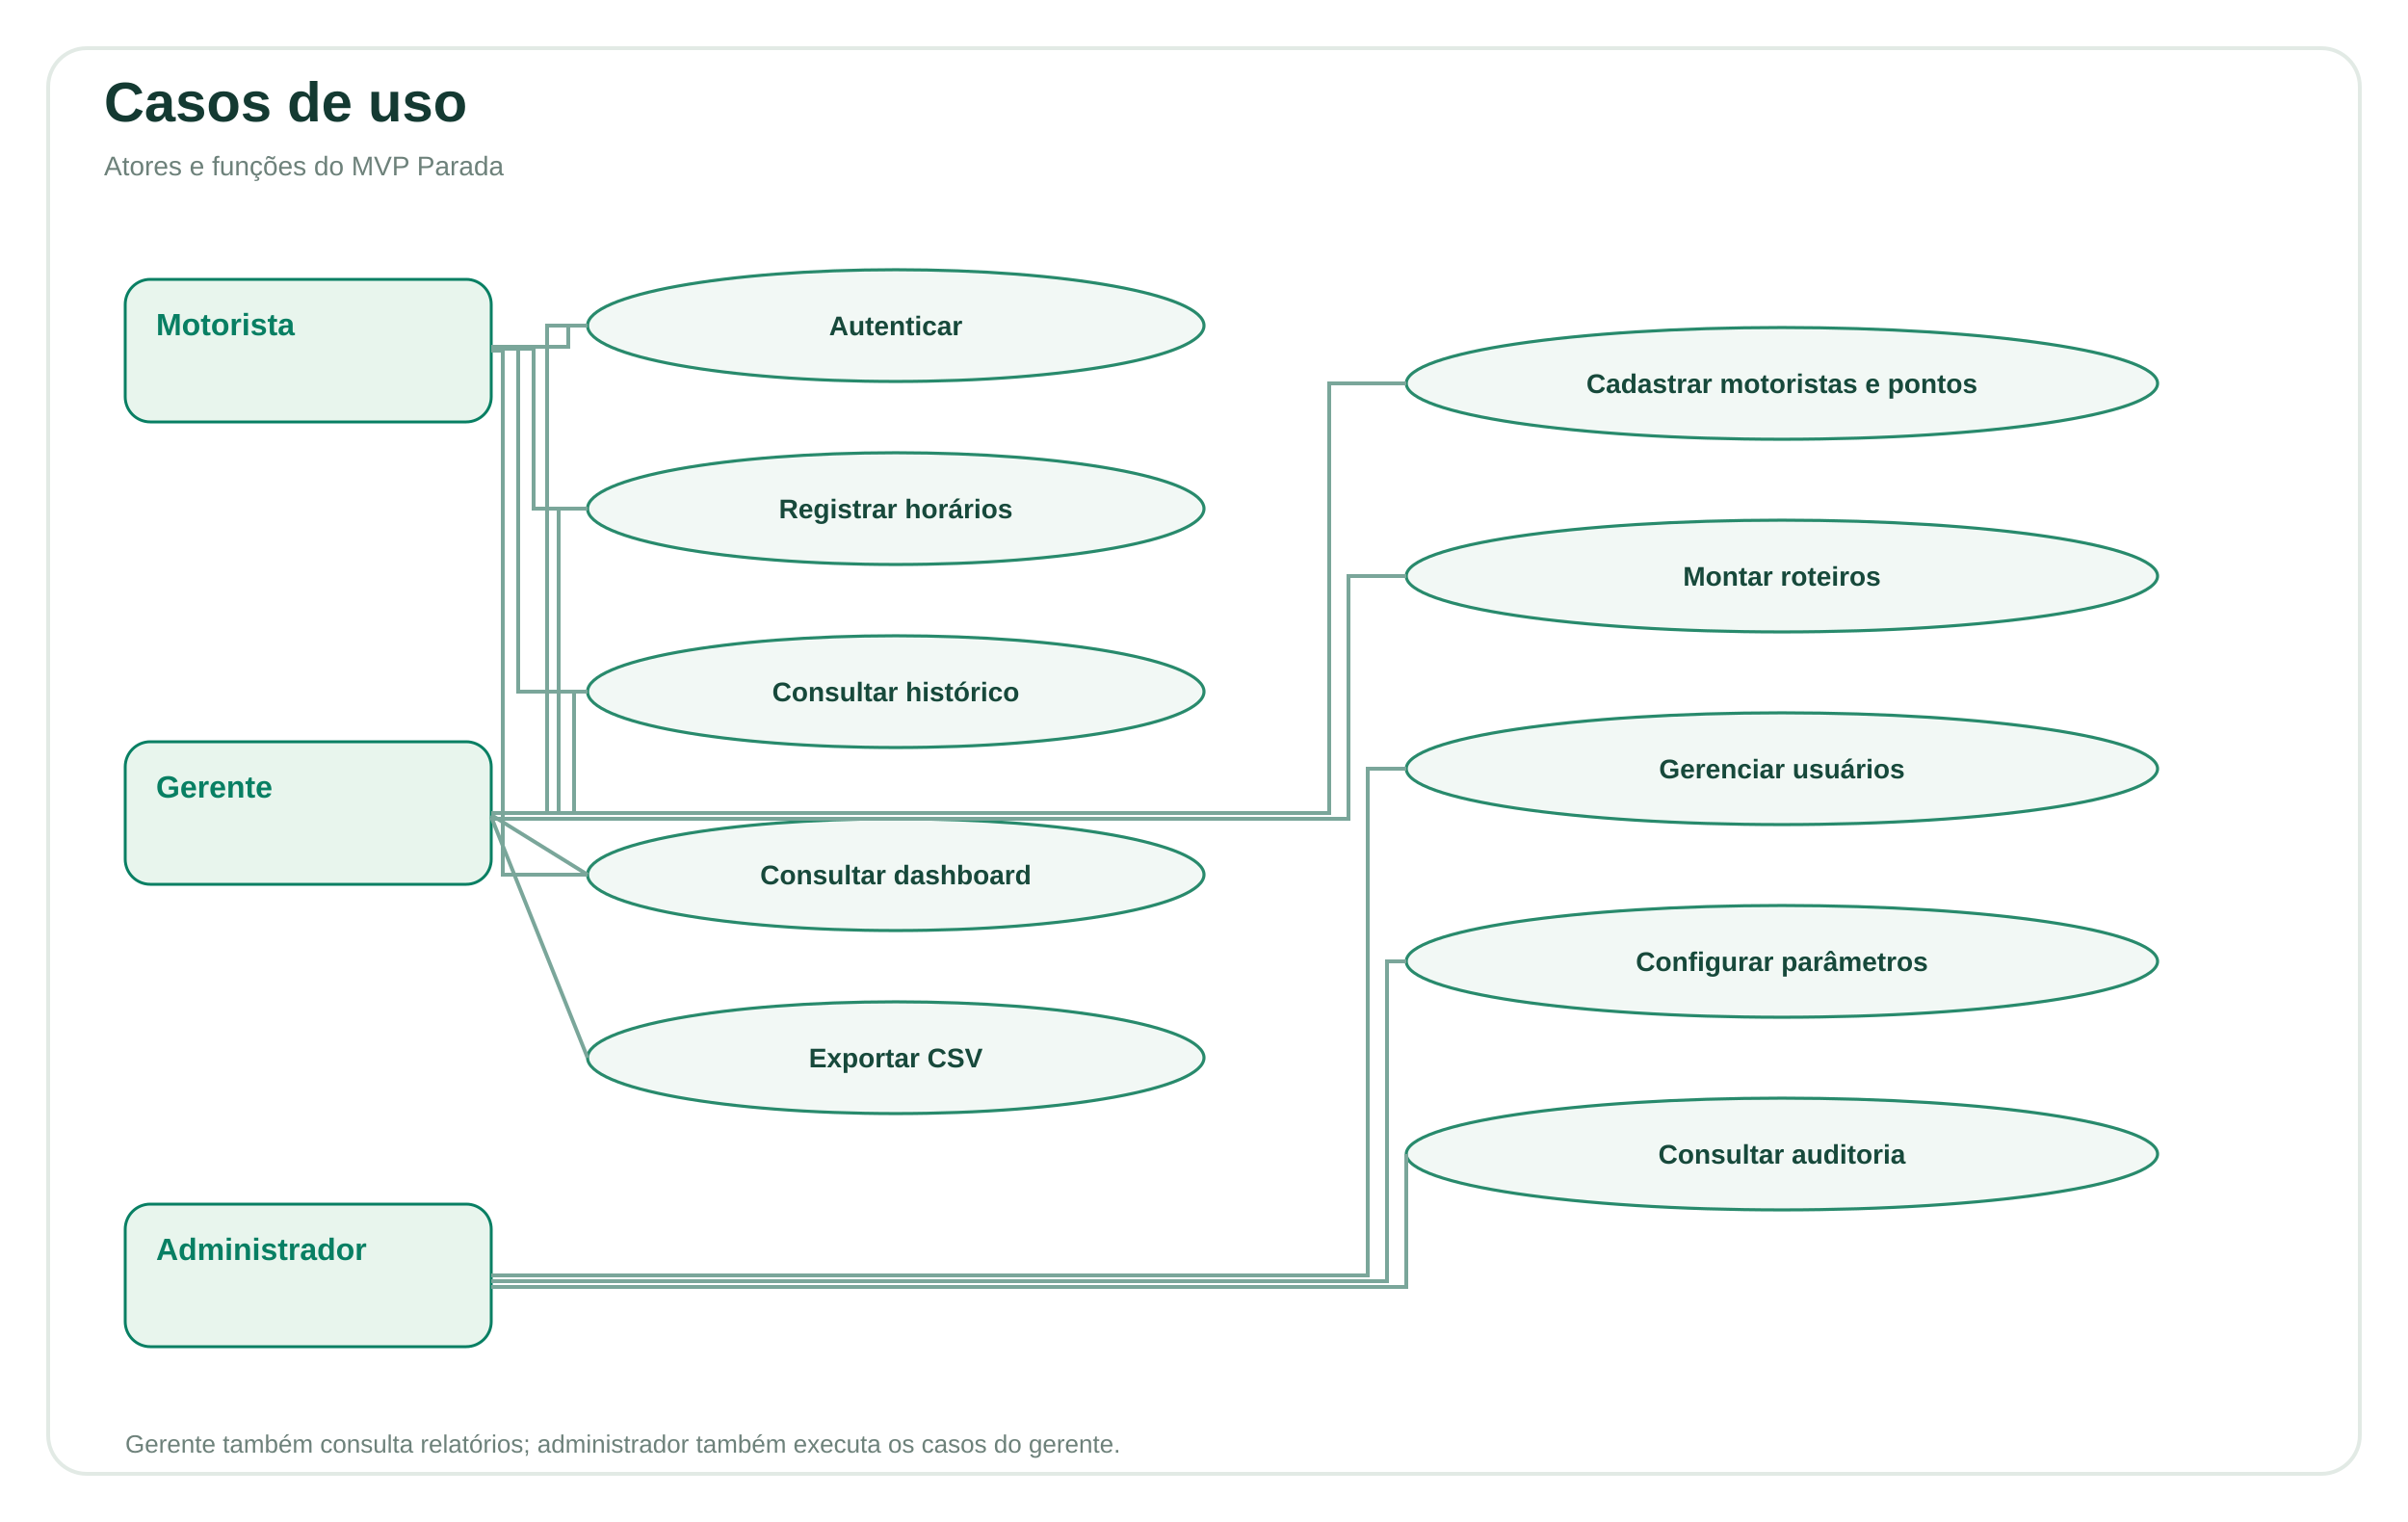
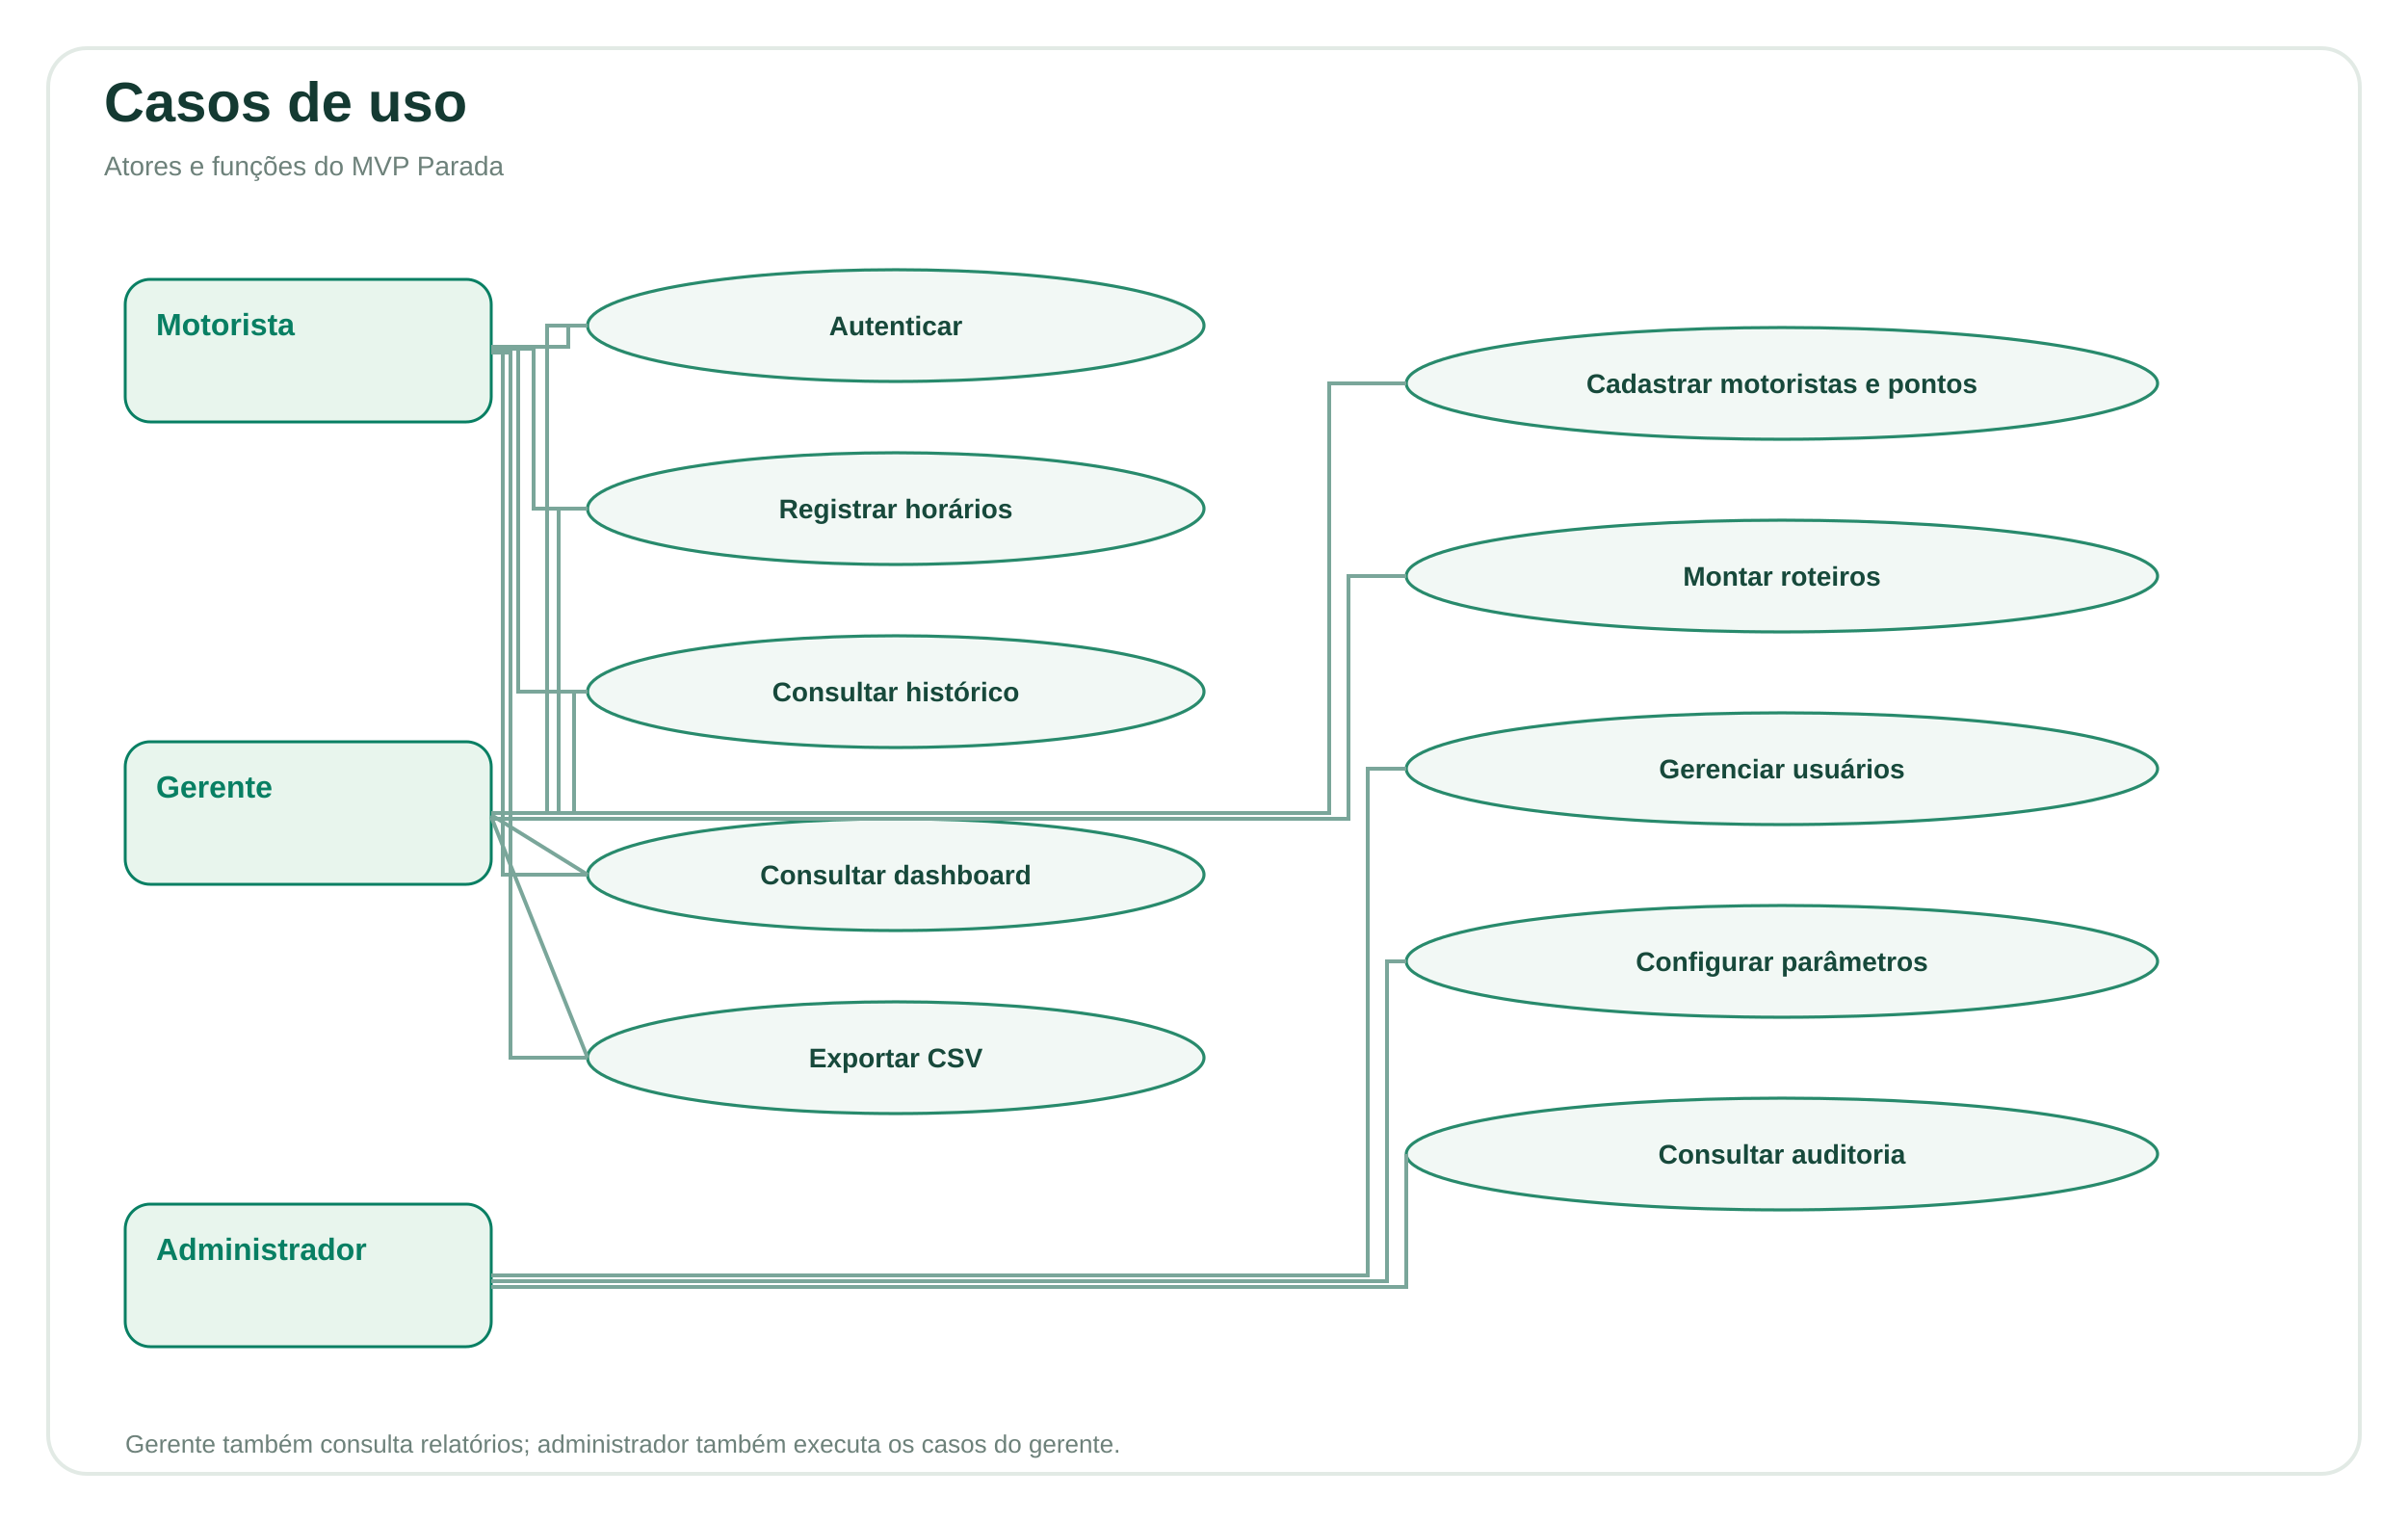
<svg xmlns="http://www.w3.org/2000/svg" width="1250" height="790" viewBox="0 0 1250 790" role="img" aria-label="casos-de-uso.svg">
  <defs>
    <marker id="arrow" markerWidth="10" markerHeight="8" refX="8" refY="4" orient="auto">
      <path d="M0,0 L10,4 L0,8 z" fill="#7aa69a" />
    </marker>
  </defs>
  <rect width="100%" height="100%" fill="#ffffff" />
  <rect x="25" y="25" width="1200" height="740" rx="20" fill="#ffffff" stroke="#e2eae5" stroke-width="2" />
  <text x="54" y="63" fill="#143a32" font-family="Arial,sans-serif" font-size="29" font-weight="800" text-anchor="start">Casos de uso</text>
  <text x="54" y="91" fill="#6d817a" font-family="Arial,sans-serif" font-size="14" font-weight="500" text-anchor="start">Atores e funções do MVP Parada</text>
  <rect x="65" y="145" width="190" height="74" rx="13" fill="#e8f5ed" stroke="#087f63" stroke-width="1.5" />
  <text x="81" y="174" fill="#087f63" font-family="Arial,sans-serif" font-size="16" font-weight="700" text-anchor="start">Motorista</text>
  <rect x="65" y="385" width="190" height="74" rx="13" fill="#e8f5ed" stroke="#087f63" stroke-width="1.5" />
  <text x="81" y="414" fill="#087f63" font-family="Arial,sans-serif" font-size="16" font-weight="700" text-anchor="start">Gerente</text>
  <rect x="65" y="625" width="190" height="74" rx="13" fill="#e8f5ed" stroke="#087f63" stroke-width="1.5" />
  <text x="81" y="654" fill="#087f63" font-family="Arial,sans-serif" font-size="16" font-weight="700" text-anchor="start">Administrador</text>
  <ellipse cx="465.0" cy="169.0" rx="160.0" ry="29.0" fill="#f2f8f5" stroke="#288a6c" stroke-width="1.6" />
  <text x="465.0" y="174.0" fill="#17493b" font-family="Arial,sans-serif" font-size="14" font-weight="600" text-anchor="middle">Autenticar</text>
  <ellipse cx="465.0" cy="264.0" rx="160.0" ry="29.0" fill="#f2f8f5" stroke="#288a6c" stroke-width="1.6" />
  <text x="465.0" y="269.0" fill="#17493b" font-family="Arial,sans-serif" font-size="14" font-weight="600" text-anchor="middle">Registrar horários</text>
  <ellipse cx="465.0" cy="359.0" rx="160.0" ry="29.0" fill="#f2f8f5" stroke="#288a6c" stroke-width="1.6" />
  <text x="465.0" y="364.0" fill="#17493b" font-family="Arial,sans-serif" font-size="14" font-weight="600" text-anchor="middle">Consultar histórico</text>
  <ellipse cx="465.0" cy="454.0" rx="160.0" ry="29.0" fill="#f2f8f5" stroke="#288a6c" stroke-width="1.6" />
  <text x="465.0" y="459.0" fill="#17493b" font-family="Arial,sans-serif" font-size="14" font-weight="600" text-anchor="middle">Consultar dashboard</text>
  <ellipse cx="465.0" cy="549.0" rx="160.0" ry="29.0" fill="#f2f8f5" stroke="#288a6c" stroke-width="1.6" />
  <text x="465.0" y="554.0" fill="#17493b" font-family="Arial,sans-serif" font-size="14" font-weight="600" text-anchor="middle">Exportar CSV</text>
  <ellipse cx="925.0" cy="199.0" rx="195.0" ry="29.0" fill="#f2f8f5" stroke="#288a6c" stroke-width="1.6" />
  <text x="925.0" y="204.0" fill="#17493b" font-family="Arial,sans-serif" font-size="14" font-weight="600" text-anchor="middle">Cadastrar motoristas e pontos</text>
  <ellipse cx="925.0" cy="299.0" rx="195.0" ry="29.0" fill="#f2f8f5" stroke="#288a6c" stroke-width="1.6" />
  <text x="925.0" y="304.0" fill="#17493b" font-family="Arial,sans-serif" font-size="14" font-weight="600" text-anchor="middle">Montar roteiros</text>
  <ellipse cx="925.0" cy="399.0" rx="195.0" ry="29.0" fill="#f2f8f5" stroke="#288a6c" stroke-width="1.6" />
  <text x="925.0" y="404.0" fill="#17493b" font-family="Arial,sans-serif" font-size="14" font-weight="600" text-anchor="middle">Gerenciar usuários</text>
  <ellipse cx="925.0" cy="499.0" rx="195.0" ry="29.0" fill="#f2f8f5" stroke="#288a6c" stroke-width="1.6" />
  <text x="925.0" y="504.0" fill="#17493b" font-family="Arial,sans-serif" font-size="14" font-weight="600" text-anchor="middle">Configurar parâmetros</text>
  <ellipse cx="925.0" cy="599.0" rx="195.0" ry="29.0" fill="#f2f8f5" stroke="#288a6c" stroke-width="1.6" />
  <text x="925.0" y="604.0" fill="#17493b" font-family="Arial,sans-serif" font-size="14" font-weight="600" text-anchor="middle">Consultar auditoria</text>
  <path d="M255 180 L295 180 L295 169 L305 169" fill="none" stroke="#7aa69a" stroke-width="2" />
  <path d="M255 181 L277 181 L277 264 L305 264" fill="none" stroke="#7aa69a" stroke-width="2" />
  <path d="M255 181 L269 181 L269 359 L305 359" fill="none" stroke="#7aa69a" stroke-width="2" />
  <path d="M255 182 L261 182 L261 454 L305 454" fill="none" stroke="#7aa69a" stroke-width="2" />
+   <path d="M255 183 L265 183 L265 549 L305 549" fill="none" stroke="#7aa69a" stroke-width="2" />
  <path d="M255 422 L284 422 L284 169 L305 169" fill="none" stroke="#7aa69a" stroke-width="2" />
  <path d="M255 422 L290 422 L290 264 L305 264" fill="none" stroke="#7aa69a" stroke-width="2" />
  <path d="M255 422 L298 422 L298 359 L305 359" fill="none" stroke="#7aa69a" stroke-width="2" />
  <line x1="255" y1="423" x2="305" y2="454" stroke="#7aa69a" stroke-width="2" />
  <line x1="255" y1="424" x2="305" y2="549" stroke="#7aa69a" stroke-width="2" />
  <path d="M255 422 L690 422 L690 199 L730 199" fill="none" stroke="#7aa69a" stroke-width="2" />
  <path d="M255 425 L700 425 L700 299 L730 299" fill="none" stroke="#7aa69a" stroke-width="2" />
  <path d="M255 662 L710 662 L710 399 L730 399" fill="none" stroke="#7aa69a" stroke-width="2" />
  <path d="M255 665 L720 665 L720 499 L730 499" fill="none" stroke="#7aa69a" stroke-width="2" />
  <path d="M255 668 L730 668 L730 599" fill="none" stroke="#7aa69a" stroke-width="2" />
  <text x="65" y="754" fill="#6d817a" font-family="Arial,sans-serif" font-size="13" font-weight="500" text-anchor="start">Gerente também consulta relatórios; administrador também executa os casos do gerente.</text>
</svg>
